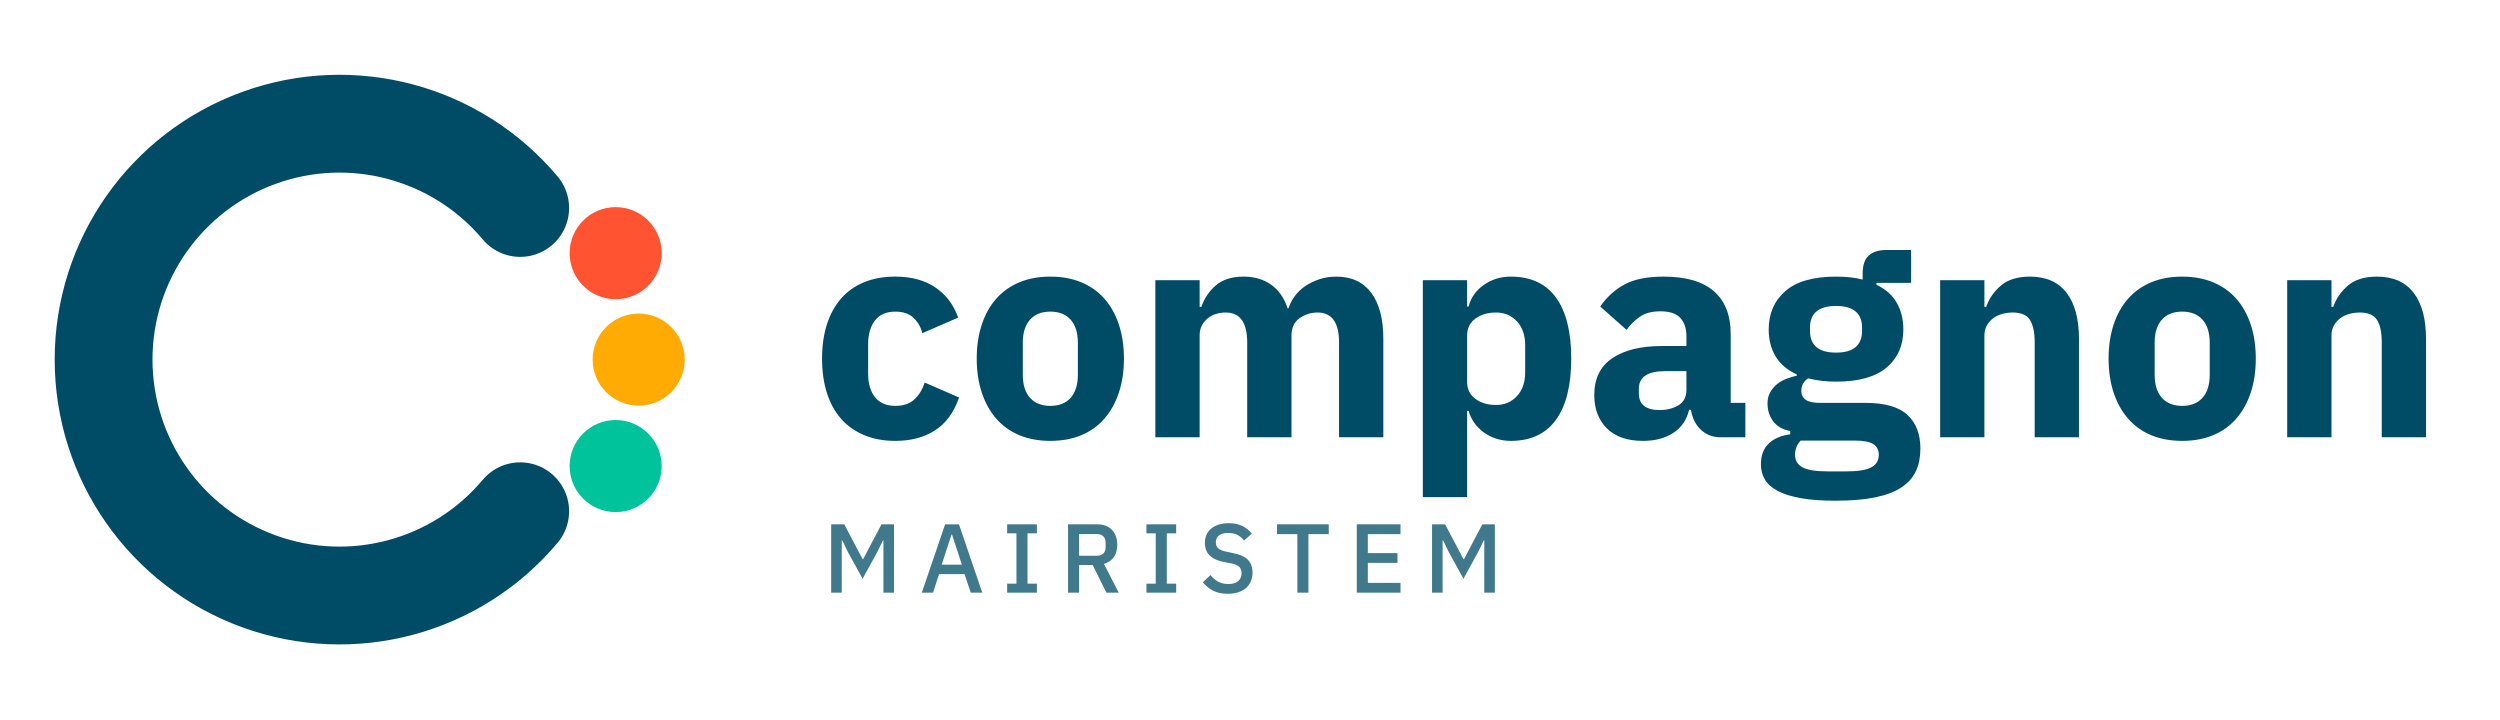
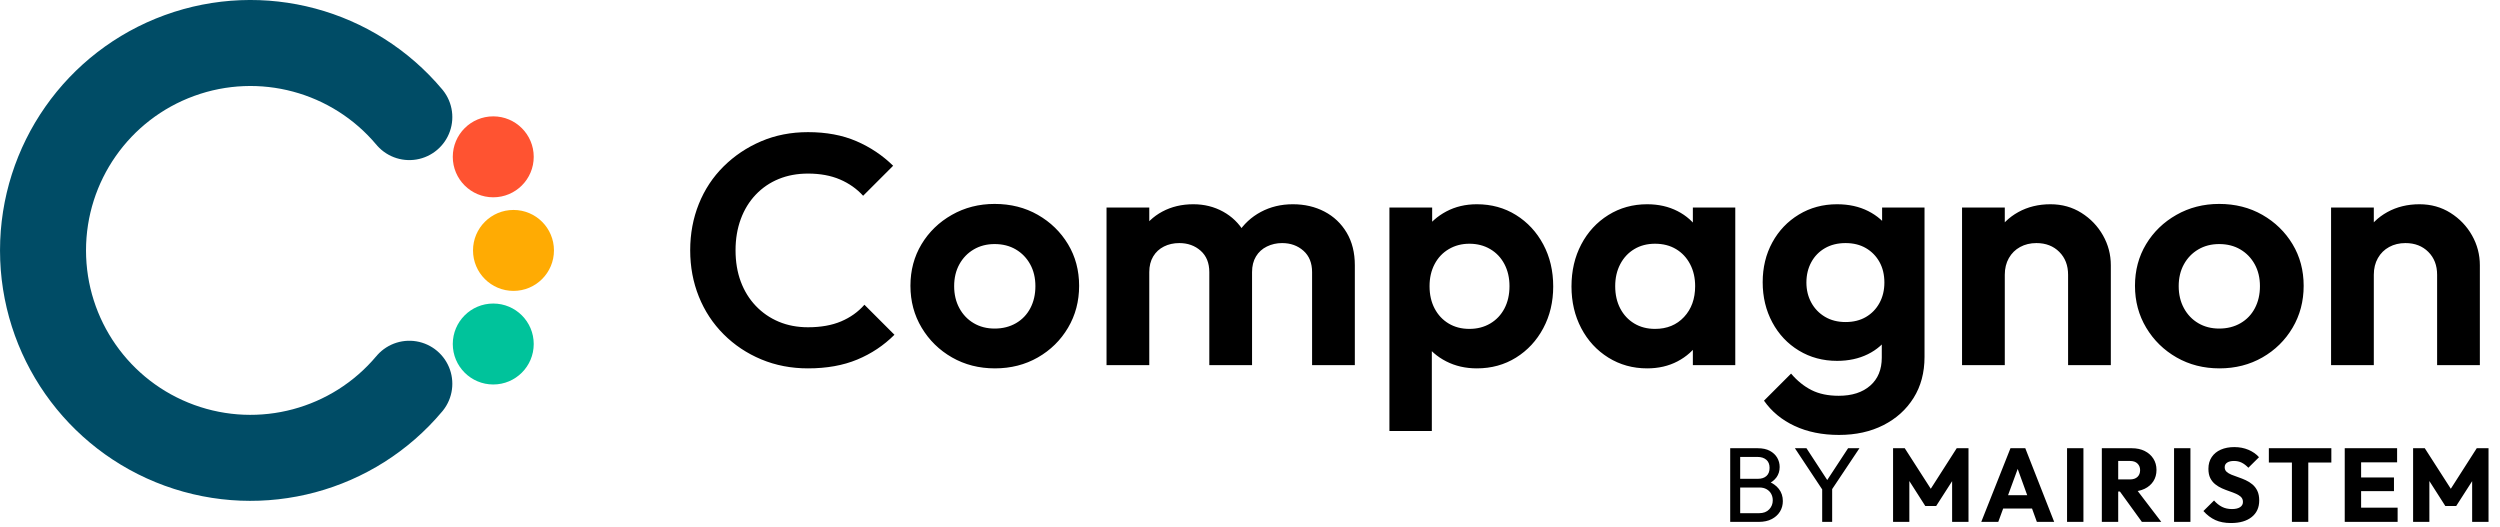
- <svg xmlns="http://www.w3.org/2000/svg" viewBox="0 0 869 250" width="869" height="250" role="img" aria-labelledby="t">
-   <path d="M180.82,177.71 A82,82 0 1 1 180.82,72.29" fill="none" stroke="#004c66" stroke-width="34" stroke-linecap="round" />
-   <circle cx="214" cy="88" r="16" fill="#ff5331" />
-   <circle cx="222" cy="125" r="16" fill="#ffab03" />
-   <circle cx="214" cy="162" r="16" fill="#00c39b" />
-   <path d="M311.224 153.248Q305.088 153.248 300.304 151.22Q295.52 149.192 292.296 145.5Q289.072 141.808 287.408 136.504Q285.744 131.2 285.744 124.648Q285.744 118.096 287.408 112.844Q289.072 107.592 292.296 103.848Q295.52 100.104 300.304 98.128Q305.088 96.152 311.224 96.152Q319.544 96.152 325.108 99.896Q330.672 103.64 333.064 110.4L320.584 115.808Q319.856 112.688 317.568 110.504Q315.28 108.32 311.224 108.32Q306.544 108.32 304.152 111.388Q301.76 114.456 301.76 119.656V129.848Q301.76 135.048 304.152 138.064Q306.544 141.08 311.224 141.08Q315.384 141.08 317.828 138.844Q320.272 136.608 321.416 132.968L333.376 138.168Q330.672 145.968 325.004 149.608Q319.336 153.248 311.224 153.248Z M365.096 153.248Q359.064 153.248 354.332 151.272Q349.6 149.296 346.324 145.552Q343.048 141.808 341.28 136.504Q339.512 131.2 339.512 124.648Q339.512 118.096 341.28 112.792Q343.048 107.488 346.324 103.796Q349.6 100.104 354.332 98.128Q359.064 96.152 365.096 96.152Q371.128 96.152 375.86 98.128Q380.592 100.104 383.868 103.796Q387.144 107.488 388.912 112.792Q390.68 118.096 390.68 124.648Q390.68 131.2 388.912 136.504Q387.144 141.808 383.868 145.552Q380.592 149.296 375.86 151.272Q371.128 153.248 365.096 153.248ZM365.096 141.08Q369.672 141.08 372.168 138.272Q374.664 135.464 374.664 130.264V119.136Q374.664 113.936 372.168 111.128Q369.672 108.32 365.096 108.32Q360.52 108.32 358.024 111.128Q355.528 113.936 355.528 119.136V130.264Q355.528 135.464 358.024 138.272Q360.52 141.08 365.096 141.08Z M401.6 152.0V97.4H416.992V106.656H417.616Q419.072 102.288 422.608 99.22Q426.144 96.152 432.28 96.152Q437.896 96.152 441.848 98.96Q445.8 101.768 447.568 107.176H447.88Q448.608 104.888 450.116 102.86Q451.624 100.832 453.808 99.376Q455.992 97.92 458.696 97.036Q461.4 96.152 464.52 96.152Q472.424 96.152 476.636 101.768Q480.848 107.384 480.848 117.784V152.0H465.456V119.032Q465.456 108.632 457.968 108.632Q454.536 108.632 451.728 110.608Q448.92 112.584 448.92 116.64V152.0H433.528V119.032Q433.528 108.632 426.04 108.632Q424.376 108.632 422.764 109.1Q421.152 109.568 419.852 110.608Q418.552 111.648 417.772 113.156Q416.992 114.664 416.992 116.64V152.0Z M494.576 97.4H509.968V106.552H510.488Q511.632 101.976 515.74 99.064Q519.848 96.152 525.152 96.152Q535.552 96.152 540.856 103.432Q546.16 110.712 546.16 124.648Q546.16 138.584 540.856 145.916Q535.552 153.248 525.152 153.248Q522.448 153.248 520.056 152.468Q517.664 151.688 515.74 150.284Q513.816 148.88 512.464 146.956Q511.112 145.032 510.488 142.848H509.968V172.8H494.576ZM520.056 140.768Q524.424 140.768 527.284 137.7Q530.144 134.632 530.144 129.432V119.968Q530.144 114.768 527.284 111.7Q524.424 108.632 520.056 108.632Q515.688 108.632 512.828 110.764Q509.968 112.896 509.968 116.64V132.76Q509.968 136.504 512.828 138.636Q515.688 140.768 520.056 140.768Z M598.16 152.0Q594.0 152.0 591.244 149.4Q588.488 146.8 587.76 142.432H587.136Q585.888 147.736 581.624 150.492Q577.36 153.248 571.12 153.248Q562.904 153.248 558.536 148.88Q554.168 144.512 554.168 137.336Q554.168 128.704 560.46 124.492Q566.752 120.28 577.568 120.28H586.2V116.848Q586.2 112.896 584.12 110.556Q582.04 108.216 577.152 108.216Q572.576 108.216 569.872 110.192Q567.168 112.168 565.4 114.664L556.248 106.552Q559.576 101.664 564.62 98.908Q569.664 96.152 578.296 96.152Q589.944 96.152 595.768 101.248Q601.592 106.344 601.592 116.12V140.04H606.688V152.0ZM576.84 142.536Q580.688 142.536 583.444 140.872Q586.2 139.208 586.2 135.464V129.016H578.712Q569.664 129.016 569.664 135.152V136.712Q569.664 139.728 571.536 141.132Q573.408 142.536 576.84 142.536Z M667.528 155.952Q667.528 160.32 666.02 163.648Q664.512 166.976 661.08 169.316Q657.648 171.656 651.98 172.852Q646.312 174.048 637.992 174.048Q630.92 174.048 625.98 173.164Q621.04 172.28 617.972 170.668Q614.904 169.056 613.5 166.716Q612.096 164.376 612.096 161.36Q612.096 156.784 614.8 154.184Q617.504 151.584 622.288 150.96V149.816Q618.336 149.088 616.36 146.436Q614.384 143.784 614.384 140.248Q614.384 138.064 615.268 136.452Q616.152 134.84 617.556 133.644Q618.96 132.448 620.832 131.72Q622.704 130.992 624.576 130.576V130.16Q619.584 127.872 617.192 123.868Q614.8 119.864 614.8 114.56Q614.8 106.24 620.572 101.196Q626.344 96.152 638.2 96.152Q643.608 96.152 647.456 97.192V95.112Q647.456 90.744 649.588 88.82Q651.72 86.896 655.672 86.896H664.304V98.336H652.24V98.96Q657.024 101.248 659.312 105.252Q661.6 109.256 661.6 114.56Q661.6 122.776 655.828 127.716Q650.056 132.656 638.2 132.656Q632.896 132.656 628.528 131.512Q626.136 133.072 626.136 135.88Q626.136 137.856 627.644 138.948Q629.152 140.04 632.688 140.04H648.496Q658.48 140.04 663.004 144.2Q667.528 148.36 667.528 155.952ZM653.072 158.032Q653.072 155.64 651.2 154.392Q649.328 153.144 644.648 153.144H625.928Q624.888 154.184 624.42 155.484Q623.952 156.784 623.952 158.032Q623.952 161.048 626.552 162.452Q629.152 163.856 635.392 163.856H641.632Q647.872 163.856 650.472 162.452Q653.072 161.048 653.072 158.032ZM638.2 122.568Q642.776 122.568 645.012 120.644Q647.248 118.72 647.248 115.08V113.832Q647.248 110.192 645.012 108.268Q642.776 106.344 638.2 106.344Q633.624 106.344 631.388 108.268Q629.152 110.192 629.152 113.832V115.08Q629.152 118.72 631.388 120.644Q633.624 122.568 638.2 122.568Z M674.392 152.0V97.4H689.784V106.656H690.408Q691.864 102.392 695.504 99.272Q699.144 96.152 705.592 96.152Q714.016 96.152 718.332 101.768Q722.648 107.384 722.648 117.784V152.0H707.256V119.032Q707.256 113.728 705.592 111.18Q703.928 108.632 699.664 108.632Q697.792 108.632 696.024 109.1Q694.256 109.568 692.852 110.608Q691.448 111.648 690.616 113.156Q689.784 114.664 689.784 116.64V152.0Z M758.528 153.248Q752.496 153.248 747.764 151.272Q743.032 149.296 739.756 145.552Q736.48 141.808 734.712 136.504Q732.944 131.2 732.944 124.648Q732.944 118.096 734.712 112.792Q736.48 107.488 739.756 103.796Q743.032 100.104 747.764 98.128Q752.496 96.152 758.528 96.152Q764.56 96.152 769.292 98.128Q774.024 100.104 777.3 103.796Q780.576 107.488 782.344 112.792Q784.112 118.096 784.112 124.648Q784.112 131.2 782.344 136.504Q780.576 141.808 777.3 145.552Q774.024 149.296 769.292 151.272Q764.56 153.248 758.528 153.248ZM758.528 141.08Q763.104 141.08 765.6 138.272Q768.096 135.464 768.096 130.264V119.136Q768.096 113.936 765.6 111.128Q763.104 108.32 758.528 108.32Q753.952 108.32 751.456 111.128Q748.96 113.936 748.96 119.136V130.264Q748.96 135.464 751.456 138.272Q753.952 141.08 758.528 141.08Z M795.032 152.0V97.4H810.424V106.656H811.048Q812.504 102.392 816.144 99.272Q819.784 96.152 826.232 96.152Q834.656 96.152 838.972 101.768Q843.288 107.384 843.288 117.784V152.0H827.896V119.032Q827.896 113.728 826.232 111.18Q824.568 108.632 820.304 108.632Q818.432 108.632 816.664 109.1Q814.896 109.568 813.492 110.608Q812.088 111.648 811.256 113.156Q810.424 114.664 810.424 116.64V152.0Z" fill="#004c66" />
-   <path d="M307.08 187.844H306.91L305.04 191.686L299.838 201.172L294.636 191.686L292.766 187.844H292.596V206.0H288.924V182.268H293.48L299.838 194.338H300.042L306.4 182.268H310.752V206.0H307.08Z M337.424 206.0 335.282 199.574H326.408L324.334 206.0H320.424L328.516 182.268H333.344L341.436 206.0ZM330.93 185.804H330.76L327.326 196.276H334.33Z M350.088 206.0V202.872H353.318V185.396H350.088V182.268H360.424V185.396H357.16V202.872H360.424V206.0Z M375.094 206.0H371.252V182.268H381.486Q384.682 182.268 386.518 184.189Q388.354 186.11 388.354 189.408Q388.354 191.958 387.181 193.641Q386.008 195.324 383.73 196.004L388.864 206.0H384.58L379.82 196.412H375.094ZM381.214 193.182Q382.676 193.182 383.492 192.417Q384.308 191.652 384.308 190.224V188.592Q384.308 187.164 383.492 186.399Q382.676 185.634 381.214 185.634H375.094V193.182Z M398.502 206.0V202.872H401.732V185.396H398.502V182.268H408.838V185.396H405.574V202.872H408.838V206.0Z M426.772 206.408Q423.78 206.408 421.689 205.32Q419.598 204.232 418.102 202.396L420.754 199.914Q422.012 201.444 423.525 202.226Q425.038 203.008 426.976 203.008Q429.254 203.008 430.41 201.988Q431.566 200.968 431.566 199.234Q431.566 197.84 430.75 197.024Q429.934 196.208 427.86 195.8L425.752 195.426Q422.284 194.78 420.55 193.148Q418.816 191.516 418.816 188.66Q418.816 187.096 419.411 185.821Q420.006 184.546 421.077 183.679Q422.148 182.812 423.678 182.336Q425.208 181.86 427.112 181.86Q429.798 181.86 431.77 182.795Q433.742 183.73 435.136 185.498L432.45 187.878Q431.532 186.688 430.206 185.974Q428.88 185.26 426.908 185.26Q424.868 185.26 423.746 186.076Q422.624 186.892 422.624 188.456Q422.624 189.952 423.542 190.683Q424.46 191.414 426.398 191.788L428.506 192.23Q432.076 192.91 433.725 194.542Q435.374 196.174 435.374 199.03Q435.374 200.696 434.796 202.056Q434.218 203.416 433.113 204.385Q432.008 205.354 430.41 205.881Q428.812 206.408 426.772 206.408Z M454.804 185.668V206.0H450.962V185.668H443.89V182.268H461.876V185.668Z M471.616 206.0V182.268H486.814V185.668H475.458V192.264H485.76V195.664H475.458V202.6H486.814V206.0Z M515.934 187.844H515.764L513.894 191.686L508.692 201.172L503.49 191.686L501.62 187.844H501.45V206.0H497.778V182.268H502.334L508.692 194.338H508.896L515.254 182.268H519.606V206.0H515.934Z" fill="#004c66" fill-opacity="0.75" />
+ <svg xmlns="http://www.w3.org/2000/svg" viewBox="0 0 1188 250" width="1188" height="250" role="img" aria-labelledby="t">
+   <g transform="scale(1.20202) translate(-19,-26)">
+     <path d="M180.82,177.71 A82,82 0 1 1 180.82,72.29" fill="none" stroke="#004c66" stroke-width="34" stroke-linecap="round" />
+     <circle cx="214" cy="88" r="16" fill="#ff5331" />
+     <circle cx="222" cy="125" r="16" fill="#ffab03" />
+     <circle cx="214" cy="162" r="16" fill="#00c39b" />
+   </g>
+   <path d="M383.952 175.05Q372.013 175.05 361.78 170.787Q351.547 166.523 343.872 158.848Q336.197 151.173 332.088 140.94Q327.979 130.706 327.979 118.922Q327.979 107.139 332.088 96.905Q336.197 86.672 343.872 79.075Q351.547 71.477 361.703 67.136Q371.858 62.794 383.952 62.794Q396.976 62.794 406.9 67.058Q416.823 71.322 424.42 78.765L410.156 93.029Q405.659 88.068 399.147 85.277Q392.635 82.486 383.952 82.486Q376.355 82.486 370.075 85.044Q363.796 87.602 359.144 92.486Q354.493 97.371 352.012 104.115Q349.531 110.86 349.531 118.922Q349.531 127.14 352.012 133.807Q354.493 140.474 359.144 145.358Q363.796 150.243 370.075 152.878Q376.355 155.514 383.952 155.514Q393.1 155.514 399.69 152.723Q406.279 149.932 410.776 144.816L425.04 159.08Q417.443 166.678 407.365 170.864Q397.287 175.05 383.952 175.05Z M472.796 175.05Q461.477 175.05 452.407 169.856Q443.336 164.662 437.987 155.747Q432.638 146.831 432.638 135.823Q432.638 124.814 437.91 116.054Q443.181 107.294 452.329 102.1Q461.477 96.905 472.641 96.905Q484.114 96.905 493.185 102.1Q502.255 107.294 507.527 116.054Q512.799 124.814 512.799 135.823Q512.799 146.831 507.527 155.747Q502.255 164.662 493.185 169.856Q484.114 175.05 472.796 175.05ZM472.641 156.134Q478.378 156.134 482.796 153.576Q487.215 151.018 489.619 146.444Q492.022 141.87 492.022 135.978Q492.022 130.086 489.541 125.59Q487.06 121.093 482.719 118.535Q478.378 115.977 472.641 115.977Q467.059 115.977 462.718 118.535Q458.376 121.093 455.895 125.59Q453.415 130.086 453.415 135.978Q453.415 141.87 455.895 146.444Q458.376 151.018 462.718 153.576Q467.059 156.134 472.641 156.134Z M525.823 173.5V98.611H546.134V173.5ZM574.663 173.5V129.311Q574.663 122.799 570.555 119.155Q566.446 115.511 560.399 115.511Q556.368 115.511 553.112 117.139Q549.856 118.767 547.995 121.868Q546.134 124.969 546.134 129.311L538.227 125.435Q538.227 116.752 542.025 110.395Q545.824 104.038 552.336 100.549Q558.848 97.06 567.066 97.06Q574.819 97.06 581.176 100.549Q587.533 104.038 591.254 110.317Q594.975 116.597 594.975 125.435V173.5ZM623.504 173.5V129.311Q623.504 122.799 619.395 119.155Q615.287 115.511 609.24 115.511Q605.363 115.511 602.03 117.139Q598.696 118.767 596.836 121.868Q594.975 124.969 594.975 129.311L583.346 126.52Q583.966 117.527 588.153 110.937Q592.339 104.348 599.161 100.704Q605.984 97.06 614.356 97.06Q622.729 97.06 629.396 100.549Q636.063 104.038 639.939 110.55Q643.816 117.062 643.816 126.055V173.5Z M701.804 175.05Q693.742 175.05 687.23 171.717Q680.718 168.383 676.841 162.647Q672.965 156.91 672.655 149.467V122.954Q672.965 115.511 676.919 109.697Q680.873 103.883 687.307 100.472Q693.742 97.06 701.804 97.06Q712.193 97.06 720.41 102.177Q728.628 107.294 733.357 116.132Q738.086 124.969 738.086 136.133Q738.086 147.142 733.357 155.979Q728.628 164.817 720.41 169.934Q712.193 175.05 701.804 175.05ZM660.251 204.82V98.611H680.562V118.302L677.151 136.443L680.407 154.584V204.82ZM698.238 156.289Q703.82 156.289 708.161 153.731Q712.503 151.173 714.906 146.599Q717.309 142.025 717.309 135.978Q717.309 130.086 714.906 125.512Q712.503 120.938 708.161 118.38Q703.82 115.821 698.238 115.821Q692.811 115.821 688.47 118.38Q684.129 120.938 681.725 125.512Q679.322 130.086 679.322 135.978Q679.322 142.025 681.725 146.599Q684.129 151.173 688.392 153.731Q692.656 156.289 698.238 156.289Z M782.74 175.05Q772.507 175.05 764.289 169.934Q756.072 164.817 751.42 155.979Q746.769 147.142 746.769 136.133Q746.769 124.969 751.42 116.132Q756.072 107.294 764.289 102.177Q772.507 97.06 782.74 97.06Q790.803 97.06 797.16 100.317Q803.517 103.573 807.316 109.387Q811.114 115.201 811.425 122.489V149.467Q811.114 156.91 807.316 162.647Q803.517 168.383 797.16 171.717Q790.803 175.05 782.74 175.05ZM786.461 156.289Q794.989 156.289 800.261 150.63Q805.533 144.971 805.533 135.978Q805.533 130.086 803.129 125.512Q800.726 120.938 796.462 118.38Q792.198 115.821 786.461 115.821Q780.88 115.821 776.616 118.38Q772.352 120.938 769.949 125.512Q767.545 130.086 767.545 135.978Q767.545 142.025 769.949 146.599Q772.352 151.173 776.616 153.731Q780.88 156.289 786.461 156.289ZM804.447 173.5V153.344L807.703 135.048L804.447 117.062V98.611H824.604V173.5Z M873.91 206.681Q861.971 206.681 852.823 202.417Q843.675 198.153 838.248 190.4L851.117 177.531Q855.459 182.648 860.808 185.361Q866.157 188.075 873.755 188.075Q883.213 188.075 888.717 183.268Q894.221 178.462 894.221 169.934V151.173L897.632 134.738L894.376 118.302V98.611H914.533V169.624Q914.533 180.787 909.338 189.083Q904.144 197.378 894.996 202.029Q885.848 206.681 873.91 206.681ZM872.979 171.484Q862.901 171.484 854.838 166.6Q846.776 161.716 842.202 153.188Q837.628 144.661 837.628 134.117Q837.628 123.574 842.202 115.201Q846.776 106.829 854.838 101.945Q862.901 97.06 872.979 97.06Q881.352 97.06 887.787 100.317Q894.221 103.573 897.942 109.232Q901.663 114.891 901.974 122.489V146.056Q901.663 153.499 897.865 159.313Q894.066 165.127 887.631 168.306Q881.197 171.484 872.979 171.484ZM877.011 153.033Q882.592 153.033 886.701 150.63Q890.81 148.227 893.136 143.963Q895.461 139.699 895.461 134.272Q895.461 128.691 893.136 124.504Q890.81 120.318 886.701 117.915Q882.592 115.511 877.011 115.511Q871.429 115.511 867.242 117.915Q863.056 120.318 860.73 124.582Q858.405 128.846 858.405 134.272Q858.405 139.544 860.73 143.808Q863.056 148.072 867.242 150.553Q871.429 153.033 877.011 153.033Z M982.755 173.5V130.551Q982.755 123.884 978.568 119.698Q974.382 115.511 967.715 115.511Q963.373 115.511 959.962 117.372Q956.551 119.233 954.613 122.644Q952.675 126.055 952.675 130.551L944.767 126.52Q944.767 117.682 948.566 111.092Q952.365 104.503 959.109 100.782Q965.854 97.06 974.382 97.06Q982.599 97.06 989.112 101.169Q995.624 105.278 999.345 111.868Q1003.066 118.457 1003.066 126.055V173.5ZM932.363 173.5V98.611H952.675V173.5Z M1054.698 175.05Q1043.379 175.05 1034.309 169.856Q1025.238 164.662 1019.889 155.747Q1014.54 146.831 1014.54 135.823Q1014.54 124.814 1019.811 116.054Q1025.083 107.294 1034.231 102.1Q1043.379 96.905 1054.543 96.905Q1066.016 96.905 1075.087 102.1Q1084.157 107.294 1089.429 116.054Q1094.7 124.814 1094.7 135.823Q1094.7 146.831 1089.429 155.747Q1084.157 164.662 1075.087 169.856Q1066.016 175.05 1054.698 175.05ZM1054.543 156.134Q1060.279 156.134 1064.698 153.576Q1069.117 151.018 1071.521 146.444Q1073.924 141.87 1073.924 135.978Q1073.924 130.086 1071.443 125.59Q1068.962 121.093 1064.621 118.535Q1060.279 115.977 1054.543 115.977Q1048.961 115.977 1044.619 118.535Q1040.278 121.093 1037.797 125.59Q1035.316 130.086 1035.316 135.978Q1035.316 141.87 1037.797 146.444Q1040.278 151.018 1044.619 153.576Q1048.961 156.134 1054.543 156.134Z M1158.116 173.5V130.551Q1158.116 123.884 1153.929 119.698Q1149.743 115.511 1143.076 115.511Q1138.735 115.511 1135.324 117.372Q1131.912 119.233 1129.974 122.644Q1128.036 126.055 1128.036 130.551L1120.129 126.52Q1120.129 117.682 1123.927 111.092Q1127.726 104.503 1134.471 100.782Q1141.215 97.06 1149.743 97.06Q1157.961 97.06 1164.473 101.169Q1170.985 105.278 1174.706 111.868Q1178.427 118.457 1178.427 126.055V173.5ZM1107.725 173.5V98.611H1128.036V173.5Z" fill="#000000" />
+   <path d="M825.371 248.0V243.865H835.962Q838.988 243.865 840.703 242.074Q842.417 240.284 842.417 237.762Q842.417 236.048 841.661 234.661Q840.904 233.274 839.467 232.467Q838.03 231.66 836.113 231.66H825.371V227.524H835.407Q837.929 227.524 839.417 226.188Q840.904 224.852 840.904 222.33Q840.904 219.808 839.341 218.472Q837.778 217.135 835.206 217.135H825.371V213.0H835.306Q838.736 213.0 841.03 214.236Q843.325 215.471 844.51 217.488Q845.695 219.506 845.695 221.927Q845.695 224.751 844.157 226.869Q842.619 228.987 839.644 230.197L840.047 228.684Q843.426 229.895 845.317 232.341Q847.208 234.787 847.208 238.115Q847.208 240.889 845.847 243.108Q844.485 245.327 841.938 246.664Q839.391 248.0 835.71 248.0ZM822.194 248.0V213.0H826.935V248.0Z M866.708 233.778 852.94 213.0H858.438L869.533 229.996H867.061L878.207 213.0H883.603L869.734 233.778ZM865.902 248.0V230.651H870.642V248.0Z" fill="#000000" />
+   <path d="M899.586 248.0V213.0H905.139L918.921 234.466H916.095L929.827 213.0H935.429V248.0H927.646V226.137L929.034 226.484L920.061 240.465H914.905L905.982 226.484L907.32 226.137V248.0Z M941.494 248.0 955.375 213.0H962.415L976.147 248.0H967.918L957.408 218.949H960.234L949.575 248.0ZM949.377 241.654V235.309H968.463V241.654Z M982.262 248.0V213.0H990.045V248.0Z M1004.737 233.574V227.823H1012.123Q1014.453 227.823 1015.717 226.633Q1016.982 225.443 1016.982 223.411Q1016.982 221.527 1015.742 220.288Q1014.503 219.048 1012.173 219.048H1004.737V213.0H1013.065Q1016.535 213.0 1019.163 214.314Q1021.79 215.627 1023.278 217.958Q1024.765 220.288 1024.765 223.312Q1024.765 226.385 1023.278 228.691Q1021.79 230.996 1019.113 232.285Q1016.436 233.574 1012.817 233.574ZM998.788 248.0V213.0H1006.571V248.0ZM1017.824 248.0 1006.918 232.929 1014.057 230.996 1027.045 248.0Z M1033.111 248.0V213.0H1040.894V248.0Z M1060.146 248.545Q1055.833 248.545 1052.734 247.132Q1049.636 245.72 1047.058 242.844L1052.115 237.837Q1053.8 239.771 1055.858 240.836Q1057.915 241.902 1060.642 241.902Q1063.12 241.902 1064.484 241.01Q1065.847 240.118 1065.847 238.531Q1065.847 237.093 1064.955 236.201Q1064.062 235.309 1062.6 234.664Q1061.137 234.02 1059.378 233.425Q1057.618 232.83 1055.882 232.062Q1054.147 231.293 1052.685 230.128Q1051.222 228.963 1050.33 227.203Q1049.438 225.443 1049.438 222.766Q1049.438 219.544 1050.999 217.214Q1052.561 214.884 1055.337 213.669Q1058.113 212.455 1061.732 212.455Q1065.401 212.455 1068.45 213.744Q1071.499 215.033 1073.482 217.263L1068.425 222.271Q1066.839 220.635 1065.227 219.841Q1063.616 219.048 1061.584 219.048Q1059.551 219.048 1058.361 219.817Q1057.171 220.585 1057.171 222.023Q1057.171 223.361 1058.064 224.179Q1058.956 224.997 1060.419 225.592Q1061.881 226.187 1063.641 226.782Q1065.401 227.377 1067.136 228.17Q1068.871 228.963 1070.334 230.178Q1071.796 231.392 1072.688 233.251Q1073.581 235.11 1073.581 237.837Q1073.581 242.844 1070.011 245.695Q1066.442 248.545 1060.146 248.545Z M1089.115 248.0V213.496H1096.898V248.0ZM1078.159 219.792V213.0H1107.854V219.792Z M1114.217 248.0V213.0H1122V248.0ZM1120.166 248.0V241.258H1139.351V248.0ZM1120.166 233.375V226.881H1137.616V233.375ZM1120.166 219.693V213.0H1139.103V219.693Z M1146.705 248.0V213.0H1152.258L1166.04 234.466H1163.214L1176.946 213.0H1182.548V248.0H1174.765V226.137L1176.153 226.484L1167.18 240.465H1162.024L1153.101 226.484L1154.439 226.137V248.0Z" fill="#000000" />
</svg>
